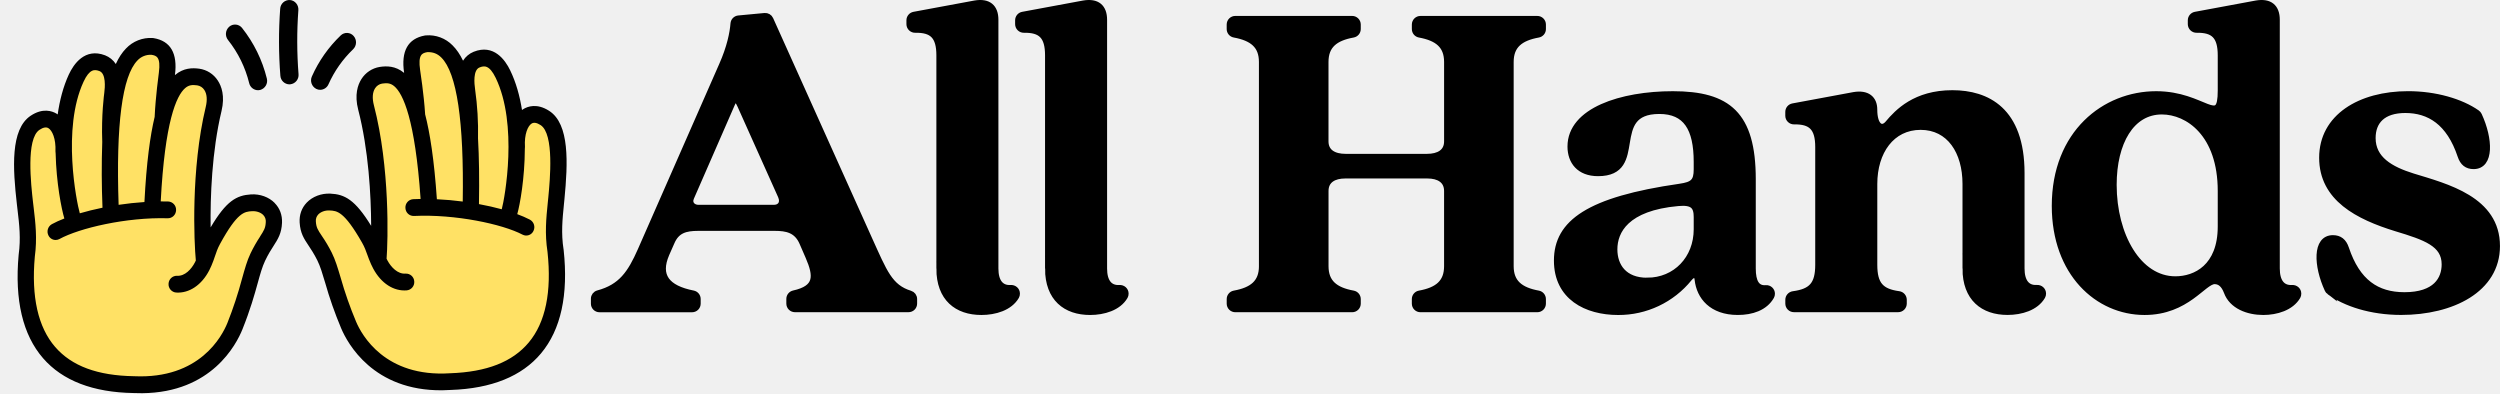
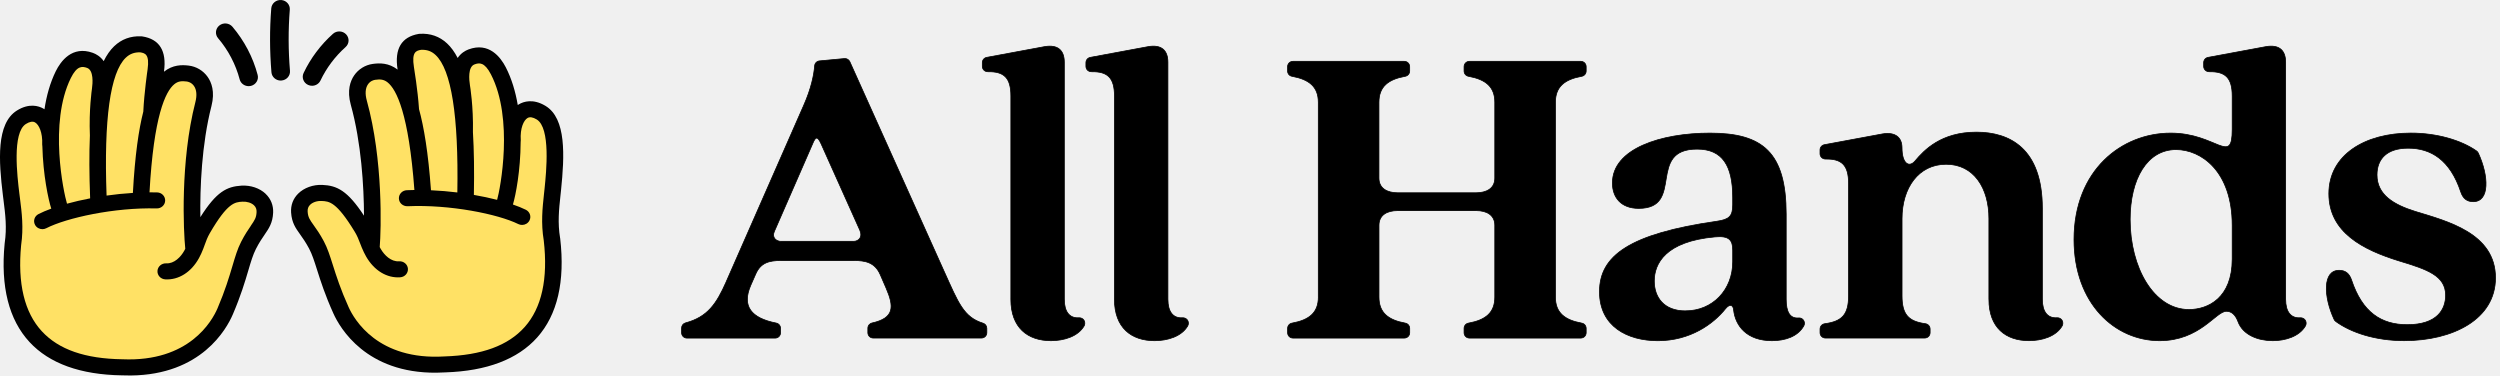
- <svg xmlns="http://www.w3.org/2000/svg" viewBox="0 0 165 26">
-   <svg width="39" height="26" viewBox="0 0 40 28" fill="none" x="0">
-     <g clip-path="url(#a)">
-       <g clip-path="url(#b)">
-         <path d="M37.725 8.382c-1.254-.802-2.092.427-1.99 2.095l-.01.013c.004-1.742-.223-3.666-.975-5.223-.267-.55-.807-1.457-1.875-1.03-.468.187-.893.751-.674 2.207 0 0 .244 1.527.199 3.448v.027c-.305-5.296-1.455-6.912-3.1-6.808-.526.097-1.245.333-1.003 1.962 0 0 .263 1.699.349 3.051l.005.069h-.005c-.774-2.92-1.815-2.96-2.57-2.846-.684.102-1.432.84-1.054 2.296 1.187 4.567.955 10.067.866 10.854-.242-.539-.317-.966-.653-1.556-1.352-2.373-1.995-2.548-2.784-2.584-.784-.036-1.63.467-1.575 1.423.058.957.526 1.115 1.192 2.449.519 1.037.667 2.397 1.712 4.869.866 2.046 3.129 4.29 7.25 4.024 3.34-.115 8.327-1.33 7.46-9.302-.216-1.386-.054-2.546.059-3.735.176-1.844.434-4.901-.822-5.705zm-20.852 6.031c-.789.052-1.427.238-2.737 2.636-.325.596-.391 1.025-.625 1.567-.103-.786-.432-6.28.673-10.868.351-1.461-.408-2.185-1.094-2.275-.756-.1-1.8-.04-2.521 2.91h-.009l.01-.086c.062-1.354.295-3.057.295-3.057.21-1.633-.51-1.855-1.038-1.943-1.641-.072-2.76 1.55-2.976 6.8h-.003c-.075-1.9.14-3.414.14-3.414.193-1.46-.243-2.015-.715-2.194-1.075-.407-1.6.51-1.855 1.067-.725 1.57-.918 3.498-.883 5.24l-.01-.013c.07-1.67-.788-2.882-2.029-2.057-1.24.827-.928 3.879-.719 5.72.136 1.187.317 2.343.125 3.732-.724 7.988 4.284 9.106 7.625 9.159 4.125.189 6.348-2.101 7.177-4.164 1-2.49 1.126-3.853 1.626-4.9.64-1.345 1.108-1.513 1.148-2.47.04-.956-.816-1.442-1.6-1.392z" fill="#FFE165" />
-         <path d="M18.525 14.426c-.419-.424-1.047-.649-1.687-.609-1.024.067-1.75.454-2.867 2.345-.03-2.163.087-5.411.773-8.268.258-1.074-.001-1.774-.266-2.173a1.88 1.88 0 0 0-1.317-.839c-.483-.063-1.113-.067-1.728.456l.002-.016c.198-1.535-.314-2.414-1.521-2.613l-.066-.007a2.39 2.39 0 0 0-1.896.748q-.412.423-.721 1.1a1.6 1.6 0 0 0-.765-.62C5.03 3.386 4.235 4.555 3.89 5.3c-.4.868-.65 1.841-.79 2.834l-.086-.058c-.317-.19-.978-.42-1.835.151-1.453.97-1.268 3.754-.979 6.29l.047.404c.124 1.04.24 2.021.08 3.176l-.003.029c-.29 3.205.293 5.67 1.735 7.333 1.387 1.6 3.559 2.432 6.438 2.477q.317.015.617.011c4.92-.047 6.684-3.46 7.118-4.541.56-1.398.852-2.441 1.084-3.28.179-.649.322-1.16.524-1.586.23-.482.432-.796.61-1.073.303-.472.564-.88.595-1.636.023-.548-.158-1.034-.526-1.405zM8.769 4.296a1.27 1.27 0 0 1 1-.401c.35.06.667.148.523 1.264-.01.07-.237 1.748-.298 3.113V8.3c-.319 1.333-.585 3.254-.728 6.06a22 22 0 0 0-1.835.198c-.193-5.694.255-9.147 1.337-10.26zm-3.834 1.52c.434-.938.798-.89 1.136-.763.468.178.395 1.146.341 1.548-.008.064-.217 1.572-.144 3.49a62 62 0 0 0 .017 4.672c-.573.117-1.116.252-1.613.398-.235-.818-1.275-6.013.263-9.344zm12.557 10.99a10 10 0 0 0-.685 1.206c-.25.521-.402 1.08-.6 1.784a28 28 0 0 1-1.04 3.15c-.38.944-1.975 4.01-6.635 3.794-2.597-.04-4.433-.72-5.612-2.08-1.216-1.402-1.702-3.56-1.446-6.412.177-1.304.047-2.408-.08-3.475l-.047-.398c-.14-1.23-.513-4.5.458-5.146.261-.175.475-.215.634-.12.27.16.542.743.503 1.647a.7.7 0 0 0 .012.143c.05 2.107.413 3.941.62 4.63-.34.13-.639.268-.89.405a.606.606 0 0 0-.238.807.57.57 0 0 0 .515.317.55.55 0 0 0 .265-.07c1.41-.773 4.752-1.559 7.698-1.474.32.005.584-.25.592-.58a.59.59 0 0 0-.56-.613q-.264-.006-.532-.005c.295-5.66 1.105-7.507 1.735-8.052.261-.226.51-.244.855-.198a.73.73 0 0 1 .51.33c.186.282.22.7.099 1.208-1.067 4.433-.826 9.646-.704 10.911q-.03.065-.063.131c-.25.485-.713.99-1.265.955a.59.59 0 0 0-.611.56.59.59 0 0 0 .542.633c.933.057 1.813-.535 2.353-1.585q.085-.167.15-.321l.01-.024c.101-.234.175-.448.239-.64.101-.3.188-.56.362-.88 1.237-2.266 1.739-2.299 2.27-2.333.312-.02.622.083.805.27a.64.64 0 0 1 .18.501c-.018.424-.131.6-.405 1.025zm21.564.92c-.18-1.151-.08-2.135.024-3.176q.022-.202.04-.404c.244-2.54.38-5.33-1.092-6.27-.867-.555-1.524-.312-1.838-.118q-.044.029-.087.06c-.158-.99-.423-1.956-.84-2.817-.356-.74-1.17-1.894-2.599-1.32a1.6 1.6 0 0 0-.752.633q-.323-.671-.742-1.086a2.38 2.38 0 0 0-1.908-.712l-.066.008c-1.204.221-1.7 1.11-1.474 2.644 0 0 0 .007.002.013-.623-.512-1.254-.496-1.735-.424a1.9 1.9 0 0 0-1.301.865c-.256.404-.505 1.108-.228 2.176.738 2.845.912 6.09.921 8.254-1.15-1.87-1.883-2.243-2.907-2.29-.638-.028-1.267.211-1.676.642-.36.378-.533.868-.5 1.414.045.755.314 1.158.625 1.623.183.274.39.584.63 1.061.21.422.361.93.553 1.575a28 28 0 0 0 1.143 3.258c.453 1.072 2.279 4.453 7.184 4.405q.299-.003.613-.024c2.895-.099 5.052-.974 6.41-2.6 1.412-1.689 1.952-4.166 1.605-7.365l-.003-.029zM32.769 6.353c-.061-.407-.153-1.372.314-1.558.334-.135.7-.187 1.15.74 1.597 3.303.65 8.518.43 9.339-.5-.137-1.046-.261-1.62-.367.03-1.775.01-3.328-.067-4.672a21.5 21.5 0 0 0-.207-3.482m-3.406-2.646c.406-.018.727.103 1.007.384 1.101 1.093 1.612 4.536 1.52 10.234a22 22 0 0 0-1.838-.164c-.192-2.805-.494-4.718-.837-6.046v-.027c-.085-1.365-.343-3.037-.353-3.102-.166-1.119.15-1.212.5-1.279zm8.552 14.195c.306 2.846-.141 5.014-1.331 6.438-1.155 1.382-2.979 2.099-5.592 2.19-4.634.302-6.289-2.732-6.684-3.669a27 27 0 0 1-1.097-3.13c-.21-.703-.373-1.256-.631-1.773a10 10 0 0 0-.705-1.192c-.281-.42-.398-.595-.424-1.018a.64.64 0 0 1 .17-.505c.182-.19.489-.3.802-.284.532.025 1.033.046 2.312 2.29.181.316.272.574.378.871.07.193.146.407.253.64l.008.02q.07.152.157.318c.56 1.04 1.45 1.616 2.381 1.54a.59.59 0 0 0 .532-.64.587.587 0 0 0-.62-.55c-.553.043-1.025-.452-1.283-.931l-.064-.13c.1-1.265.247-6.484-.899-10.895-.132-.506-.104-.924.077-1.21a.74.74 0 0 1 .503-.341c.343-.052.594-.038.859.182.64.535 1.484 2.365 1.878 8.018a13 13 0 0 0-.53.016.59.59 0 0 0-.55.623c.014.33.278.579.602.57 2.943-.14 6.301.58 7.723 1.327a.565.565 0 0 0 .777-.263.607.607 0 0 0-.255-.803 8 8 0 0 0-.897-.39c.195-.691.528-2.532.539-4.64q.013-.07.008-.142c-.055-.903.208-1.492.474-1.657q.237-.147.636.108c.982.628.669 3.903.55 5.137q-.018.2-.04.399c-.108 1.07-.22 2.174-.017 3.476M21.763 6.384a.6.6 0 0 1-.275-.061.68.68 0 0 1-.32-.89 9.2 9.2 0 0 1 2.05-2.916.633.633 0 0 1 .916.04.686.686 0 0 1-.038.947 7.9 7.9 0 0 0-1.75 2.49.65.65 0 0 1-.583.39m-2.185-.387a.657.657 0 0 1-.651-.616A31.5 31.5 0 0 1 18.915.62a.657.657 0 0 1 .695-.618c.357.029.623.35.597.719-.111 1.51-.106 3.04.012 4.55a.663.663 0 0 1-.594.722l-.047.002zm-2.233.416a.65.65 0 0 1-.634-.505 8 8 0 0 0-1.505-3.066.687.687 0 0 1 .087-.944.634.634 0 0 1 .913.09 9.4 9.4 0 0 1 1.76 3.589.674.674 0 0 1-.47.816.7.7 0 0 1-.154.022z" fill="#000" />
-       </g>
+ <svg xmlns="http://www.w3.org/2000/svg" width="1305" height="196" viewBox="0 0 1305 196" fill="none">
+   <g clip-path="url(#clip0_14027_2415)">
+     <g clip-path="url(#clip1_14027_2415)">
+       <path d="M282.419 58.785C273.03 53.163 266.757 61.779 267.526 73.478L267.448 73.566C267.474 61.349 265.779 47.857 260.145 36.941C258.15 33.075 254.107 26.72 246.113 29.715C242.605 31.029 239.423 34.983 241.066 45.191C241.066 45.191 242.892 55.904 242.552 69.372V69.561C240.27 32.418 231.663 21.086 219.352 21.819C215.414 22.501 210.028 24.156 211.841 35.577C211.841 35.577 213.81 47.49 214.449 56.978L214.488 57.458H214.449C208.659 36.979 200.86 36.701 195.213 37.497C190.088 38.217 184.493 43.397 187.323 53.605C196.204 85.632 194.47 124.202 193.805 129.723C191.992 125.946 191.431 122.952 188.914 118.808C178.794 102.169 173.982 100.944 168.074 100.691C162.206 100.438 155.868 103.963 156.285 110.672C156.716 117.38 160.224 118.492 165.205 127.841C169.092 135.118 170.2 144.656 178.025 161.99C184.506 176.342 201.447 192.084 232.302 190.214C257.302 189.405 294.639 180.89 288.144 124.973C286.527 115.258 287.74 107.122 288.588 98.783C289.905 85.846 291.835 64.407 282.432 58.772L282.419 58.785Z" fill="#FFE165" />
+       <path d="M126.317 101.083C120.409 101.449 115.636 102.75 105.829 119.566C103.391 123.748 102.895 126.754 101.148 130.557C100.378 125.049 97.913 86.516 106.181 54.338C108.816 44.092 103.13 39.013 97.992 38.381C92.332 37.687 84.52 38.103 79.121 58.785H79.056L79.134 58.191C79.591 48.691 81.338 36.752 81.338 36.752C82.916 25.293 77.517 23.739 73.566 23.12C61.281 22.614 52.908 33.998 51.291 70.812H51.265C50.704 57.484 52.308 46.871 52.308 46.871C53.756 36.625 50.496 32.734 46.962 31.483C38.915 28.628 34.99 35.059 33.073 38.962C27.648 49.979 26.2 63.497 26.461 75.714L26.383 75.626C26.917 63.914 20.488 55.412 11.203 61.198C1.917 66.997 4.252 88.398 5.817 101.31C6.834 109.636 8.19 117.747 6.756 127.487C1.331 183.505 38.824 191.351 63.837 191.717C94.718 193.044 111.359 176.986 117.566 162.521C125.052 145.061 125.991 135.497 129.734 128.157C134.533 118.719 138.028 117.544 138.328 110.836C138.628 104.127 132.225 100.716 126.356 101.07L126.317 101.083Z" fill="#FFE165" />
+       <path d="M138.679 101.171C135.549 98.202 130.842 96.623 126.056 96.901C118.387 97.368 112.949 100.084 104.59 113.35C104.368 98.177 105.242 75.398 110.38 55.361C112.31 47.831 110.367 42.917 108.385 40.125C106.076 36.865 102.49 34.718 98.526 34.237C94.913 33.795 90.192 33.77 85.589 37.434C85.589 37.383 85.602 37.32 85.602 37.32C87.088 26.556 83.254 20.391 74.217 19.001L73.721 18.951C68.153 18.71 63.38 20.479 59.532 24.194C57.472 26.177 55.685 28.742 54.133 31.913C52.399 29.449 50.169 28.198 48.408 27.567C37.65 23.739 31.703 31.938 29.12 37.168C26.121 43.258 24.256 50.08 23.213 57.041C22.991 56.902 22.782 56.763 22.561 56.637C20.187 55.31 15.245 53.693 8.828 57.698C-2.048 64.495 -0.665 84.027 1.499 101.815C1.617 102.763 1.734 103.698 1.851 104.645C2.777 111.935 3.651 118.82 2.451 126.919L2.425 127.121C0.247 149.596 4.616 166.892 15.414 178.553C25.795 189.771 42.057 195.608 63.614 195.924C65.192 195.987 66.731 196.013 68.231 196C105.059 195.671 118.27 171.73 121.517 164.15C125.716 154.346 127.894 147.032 129.629 141.144C130.972 136.596 132.041 133.008 133.554 130.026C135.276 126.641 136.788 124.442 138.119 122.497C140.388 119.187 142.344 116.331 142.579 111.025C142.748 107.185 141.392 103.774 138.64 101.171H138.679ZM65.649 30.131C67.722 28.135 70.109 27.251 73.135 27.314C75.756 27.731 78.129 28.35 77.047 36.183C76.969 36.676 75.273 48.438 74.817 58.014C74.817 58.077 74.817 58.14 74.817 58.204C72.43 67.553 70.435 81.02 69.366 100.704C64.736 100.981 60.119 101.462 55.633 102.093C54.186 62.158 57.537 37.939 65.636 30.131H65.649ZM36.945 40.782C40.193 34.212 42.918 34.541 45.448 35.438C48.956 36.688 48.408 43.473 48.004 46.29C47.939 46.745 46.374 57.319 46.922 70.774C46.517 80.212 46.57 91.089 47.052 103.534C42.762 104.355 38.693 105.302 34.976 106.326C33.215 100.59 25.43 64.154 36.945 40.794V40.782ZM130.946 117.86C129.537 119.907 127.79 122.459 125.821 126.325C123.956 129.976 122.808 133.892 121.335 138.832C119.652 144.505 117.553 151.567 113.549 160.929C110.706 167.549 98.76 189.051 63.875 187.535C44.431 187.257 30.686 182.482 21.857 172.943C12.754 163.114 9.115 147.979 11.032 127.98C12.363 118.833 11.385 111.088 10.433 103.609C10.315 102.674 10.198 101.752 10.08 100.817C9.037 92.188 6.246 69.258 13.51 64.723C15.466 63.497 17.07 63.219 18.257 63.876C20.279 65.001 22.313 69.094 22.026 75.436C22.013 75.777 22.052 76.106 22.117 76.434C22.483 91.216 25.208 104.077 26.76 108.903C24.217 109.825 21.974 110.785 20.096 111.745C17.983 112.832 17.188 115.359 18.309 117.405C19.092 118.833 20.605 119.642 22.17 119.629C22.835 119.629 23.513 119.465 24.152 119.136C34.702 113.716 59.728 108.208 81.781 108.802C84.18 108.84 86.15 107.046 86.215 104.734C86.28 102.422 84.402 100.501 82.016 100.438C80.698 100.4 79.368 100.4 78.038 100.4C80.242 60.705 86.306 47.755 91.027 43.928C92.983 42.348 94.848 42.222 97.43 42.538C98.147 42.626 99.947 43.031 101.238 44.85C102.634 46.833 102.894 49.764 101.982 53.327C94 84.419 95.8 120.981 96.713 129.85C96.556 130.153 96.413 130.456 96.243 130.772C94.379 134.17 90.91 137.708 86.775 137.468C84.415 137.354 82.341 139.098 82.198 141.397C82.055 143.709 83.867 145.692 86.254 145.831C93.244 146.236 99.83 142.079 103.872 134.714C104.303 133.93 104.668 133.185 104.994 132.465C105.02 132.414 105.046 132.351 105.072 132.301C105.829 130.658 106.376 129.155 106.859 127.803C107.615 125.706 108.267 123.886 109.571 121.638C118.831 105.744 122.587 105.517 126.564 105.277C128.898 105.138 131.22 105.858 132.589 107.172C133.567 108.094 133.998 109.244 133.932 110.684C133.802 113.653 132.954 114.891 130.907 117.873L130.946 117.86Z" fill="black" />
+       <path d="M292.383 124.316C291.04 116.243 291.783 109.345 292.566 102.043C292.67 101.095 292.774 100.16 292.866 99.213C294.691 81.399 295.709 61.83 284.689 55.235C278.194 51.344 273.278 53.049 270.93 54.414C270.709 54.54 270.5 54.692 270.278 54.831C269.091 47.895 267.109 41.11 263.992 35.071C261.319 29.892 255.229 21.793 244.535 25.811C242.787 26.468 240.597 27.756 238.901 30.258C237.284 27.112 235.445 24.585 233.346 22.64C229.433 19.001 224.621 17.308 219.066 17.649L218.57 17.7C209.559 19.254 205.842 25.482 207.537 36.246C207.537 36.246 207.537 36.297 207.55 36.335C202.882 32.747 198.161 32.86 194.561 33.366C190.61 33.922 187.063 36.133 184.82 39.43C182.902 42.26 181.038 47.2 183.111 54.692C188.641 74.64 189.945 97.406 190.01 112.579C181.403 99.466 175.912 96.85 168.244 96.522C163.471 96.32 158.763 98 155.699 101.02C152.999 103.673 151.708 107.109 151.956 110.937C152.295 116.231 154.303 119.061 156.638 122.32C158.007 124.24 159.559 126.413 161.345 129.761C162.923 132.718 164.058 136.28 165.493 140.803C167.344 146.653 169.653 153.93 174.048 163.658C177.438 171.175 191.105 194.888 227.829 194.547C229.316 194.535 230.855 194.484 232.42 194.383C254.094 193.688 270.239 187.548 280.411 176.152C290.975 164.302 295.017 146.931 292.422 124.493L292.396 124.291L292.383 124.316ZM245.317 44.559C244.861 41.704 244.17 34.932 247.665 33.631C250.169 32.684 252.907 32.317 256.272 38.824C268.231 61.981 261.149 98.556 259.493 104.317C255.75 103.357 251.668 102.485 247.365 101.74C247.6 89.295 247.443 78.405 246.869 68.98C247.156 55.525 245.396 44.976 245.317 44.559ZM219.822 26C222.861 25.874 225.26 26.72 227.36 28.691C235.602 36.36 239.423 60.503 238.732 100.464C234.232 99.908 229.616 99.516 224.973 99.314C223.539 79.643 221.283 66.226 218.714 56.915C218.714 56.852 218.714 56.789 218.714 56.726C218.074 47.149 216.144 35.425 216.066 34.97C214.827 27.125 217.188 26.468 219.809 26H219.822ZM283.841 125.554C286.136 145.516 282.785 160.714 273.878 170.707C265.231 180.397 251.577 185.426 232.015 186.057C197.326 188.18 184.937 166.905 181.977 160.335C177.777 151.037 175.547 144.025 173.761 138.378C172.196 133.45 170.97 129.572 169.04 125.946C167.005 122.118 165.206 119.604 163.758 117.582C161.658 114.639 160.785 113.413 160.589 110.444C160.498 109.004 160.915 107.842 161.867 106.907C163.223 105.568 165.519 104.797 167.866 104.911C171.844 105.088 175.599 105.239 185.172 120.968C186.528 123.192 187.206 124.998 188.002 127.083C188.523 128.435 189.097 129.938 189.893 131.568C189.919 131.618 189.932 131.669 189.958 131.707C190.31 132.427 190.688 133.16 191.131 133.943C195.318 141.233 201.982 145.276 208.959 144.745C211.332 144.568 213.119 142.547 212.936 140.247C212.754 137.948 210.68 136.242 208.294 136.394C204.16 136.697 200.625 133.223 198.695 129.862C198.513 129.547 198.369 129.256 198.213 128.953C198.956 120.084 200.065 83.484 191.484 52.544C190.492 48.994 190.701 46.063 192.057 44.054C193.322 42.209 195.109 41.767 195.826 41.666C198.395 41.3 200.273 41.401 202.256 42.942C207.055 46.694 213.367 59.53 216.314 99.175C214.984 99.188 213.654 99.225 212.349 99.289C209.963 99.39 208.124 101.348 208.228 103.66C208.333 105.972 210.315 107.715 212.741 107.652C234.767 106.667 259.911 111.72 270.552 116.963C271.191 117.279 271.869 117.418 272.547 117.418C274.112 117.406 275.612 116.572 276.368 115.119C277.451 113.06 276.603 110.533 274.464 109.484C272.573 108.549 270.304 107.64 267.748 106.755C269.209 101.904 271.7 88.992 271.778 74.211C271.843 73.882 271.869 73.554 271.843 73.213C271.426 66.883 273.395 62.752 275.39 61.59C276.564 60.907 278.168 61.16 280.15 62.348C287.506 66.757 285.158 89.725 284.271 98.379C284.18 99.314 284.076 100.236 283.971 101.171C283.163 108.676 282.328 116.42 283.841 125.554Z" fill="black" />
+       <path d="M162.923 44.774C162.232 44.774 161.527 44.648 160.862 44.344C158.424 43.258 157.354 40.466 158.476 38.103C162.101 30.435 167.409 23.36 173.812 17.649C175.781 15.893 178.859 16.007 180.672 17.927C182.485 19.835 182.367 22.817 180.385 24.573C174.921 29.449 170.395 35.488 167.292 42.032C166.483 43.738 164.749 44.761 162.923 44.774Z" fill="black" />
+       <path d="M146.57 42.058C144.053 42.083 141.901 40.213 141.692 37.737C140.766 26.657 140.727 15.426 141.601 4.346C141.809 1.756 144.144 -0.177 146.804 0.013C149.478 0.215 151.473 2.464 151.277 5.054C150.443 15.641 150.482 26.379 151.369 36.966C151.59 39.556 149.595 41.83 146.922 42.032C146.804 42.032 146.687 42.045 146.57 42.045V42.058Z" fill="black" />
+       <path d="M129.851 44.976C127.673 45.002 125.665 43.574 125.104 41.439C123.043 33.606 119.144 26.165 113.836 19.936C112.128 17.927 112.428 14.971 114.488 13.316C116.562 11.661 119.614 11.952 121.322 13.948C127.53 21.25 132.094 29.955 134.494 39.114C135.159 41.628 133.581 44.193 130.985 44.837C130.594 44.938 130.216 44.976 129.825 44.989L129.851 44.976Z" fill="black" />
    </g>
-     <defs />
-   </svg>
-   <svg width="126" height="21" viewBox="0 0 126 21" fill="none" x="39">
-     <g clip-path="url(#c)" fill="#000" stroke="#000" stroke-width=".394" stroke-miterlimit="10">
-       <path d="M3.282 16.52 8.65 4.3c.521-1.17.711-2.124.759-2.743a.37.37 0 0 1 .336-.34l1.726-.162a.37.37 0 0 1 .374.218L18.37 15.78c.989 2.18 1.347 3.183 2.701 3.6a.37.37 0 0 1 .262.354v.302a.37.37 0 0 1-.371.372h-7.496a.37.37 0 0 1-.371-.372v-.31c0-.174.123-.323.293-.361 1.555-.344 1.525-1.131.972-2.412l-.402-.925c-.37-.864-1.05-.987-1.82-.987h-5.06c-.833 0-1.419.153-1.758.957l-.34.771c-.613 1.433.02 2.256 1.77 2.602a.37.37 0 0 1 .298.363v.306a.37.37 0 0 1-.372.372H.568a.37.37 0 0 1-.372-.372v-.324a.37.37 0 0 1 .274-.357c1.525-.408 2.14-1.317 2.811-2.836zm3.796-2.808h5.03c.34 0 .647-.278.431-.772L9.856 6.956c-.246-.526-.37-.526-.586 0l-2.654 6.078c-.185.432.154.68.464.68zm15.92 4.012V3.654c0-1.28-.478-1.706-1.59-1.688a.374.374 0 0 1-.387-.372V1.34c0-.18.128-.332.304-.366l4.017-.745c.895-.154 1.356.247 1.356 1.079v16.415c0 .877.366 1.323 1.01 1.283.22-.014.41.148.41.37v.01a.36.36 0 0 1-.047.181c-.43.74-1.407 1.025-2.298 1.025-1.604 0-2.777-.895-2.777-2.87zm7.172 0V3.654c0-1.28-.477-1.706-1.59-1.688a.374.374 0 0 1-.385-.372V1.34c0-.18.127-.332.303-.366l4.017-.745c.895-.154 1.356.247 1.356 1.079v16.415c0 .877.366 1.323 1.01 1.283.22-.014.41.148.41.37v.01a.36.36 0 0 1-.047.181c-.43.74-1.407 1.025-2.298 1.025-1.604 0-2.777-.895-2.777-2.87zm14.116-.156V4.087c0-1.084-.633-1.587-1.824-1.805a.37.37 0 0 1-.304-.364v-.3a.37.37 0 0 1 .372-.37h7.71a.37.37 0 0 1 .373.37v.3a.37.37 0 0 1-.304.364c-1.193.216-1.825.72-1.825 1.805v5.245c0 .71.556 1.019 1.327 1.019h5.37c.77 0 1.326-.308 1.326-1.02V4.088c0-1.084-.633-1.587-1.824-1.805a.37.37 0 0 1-.304-.364v-.3a.37.37 0 0 1 .372-.37h7.71a.37.37 0 0 1 .373.37v.3a.37.37 0 0 1-.304.364c-1.191.216-1.825.72-1.825 1.805V17.57c0 1.083.634 1.587 1.825 1.805a.37.37 0 0 1 .303.363v.3a.37.37 0 0 1-.371.372H54.75a.37.37 0 0 1-.372-.372v-.3a.37.37 0 0 1 .304-.363c1.193-.216 1.824-.72 1.824-1.805v-4.967c0-.71-.555-1.02-1.295-1.02h-5.43c-.742 0-1.295.308-1.295 1.02v4.967c0 1.083.633 1.587 1.824 1.805a.37.37 0 0 1 .304.363v.3a.37.37 0 0 1-.372.372h-7.711a.37.37 0 0 1-.372-.372v-.3a.37.37 0 0 1 .304-.363c1.19-.216 1.824-.72 1.824-1.805zm19.47-.37c0-2.5 2.098-4.01 8.115-4.875.863-.124 1.11-.34 1.11-1.141v-.494c0-2.222-.709-3.363-2.467-3.363-3.517 0-.834 4.105-4.043 4.105-1.234 0-1.82-.772-1.82-1.759 0-2.376 3.363-3.455 6.758-3.455 3.64 0 5.275 1.327 5.275 5.615v5.893c0 .88.26 1.347.87 1.293a.37.37 0 0 1 .395.37.36.36 0 0 1-.046.18c-.42.739-1.285 1.024-2.206 1.024-1.728 0-2.53-1.019-2.654-2.128-.03-.37-.277-.431-.555-.092a6 6 0 0 1-4.69 2.222c-2.098 0-4.042-.987-4.042-3.393zm5.954 1.327c1.883 0 3.272-1.45 3.272-3.395v-.801c0-.71-.246-1.02-1.235-.925-3.425.307-4.197 1.85-4.197 3.055 0 1.111.648 2.068 2.16 2.068zm21.012-.801v-5.585c0-2.128-1.05-3.765-2.961-3.765-1.913 0-3.056 1.635-3.056 3.765v5.337c0 1.307.444 1.777 1.62 1.938a.374.374 0 0 1 .325.368v.254a.37.37 0 0 1-.372.371H79.4a.37.37 0 0 1-.372-.371v-.252c0-.186.14-.342.324-.368 1.205-.162 1.65-.631 1.65-1.94V9.701c0-1.28-.477-1.706-1.59-1.688a.374.374 0 0 1-.386-.372v-.256c0-.18.128-.331.304-.365l4.017-.746c.895-.154 1.356.248 1.356.957 0 1.111.494 1.39.895.926.648-.772 1.82-2.007 4.259-2.007 2.284 0 4.566 1.111 4.566 5.276v6.294c0 .877.365 1.323 1.009 1.283.22-.014.41.148.41.37v.01a.36.36 0 0 1-.047.181c-.43.74-1.406 1.025-2.298 1.025-1.604 0-2.777-.895-2.777-2.87zm5.892-4.134c0-4.814 3.301-7.374 6.696-7.374 3.177 0 4.258 2.284 4.258-.248V3.655c0-1.281-.477-1.707-1.59-1.689a.374.374 0 0 1-.386-.372V1.34c0-.18.128-.332.304-.366l4.016-.745c.895-.154 1.357.247 1.357 1.079v16.415c0 .877.366 1.323 1.009 1.283.22-.014.41.148.41.37v.01a.36.36 0 0 1-.046.181c-.43.74-1.405 1.025-2.268 1.025-1.019 0-2.068-.401-2.406-1.327-.186-.493-.464-.709-.801-.709-.742 0-1.821 2.036-4.628 2.036-3.085 0-5.925-2.562-5.925-7.004zm7.961 4.843c1.327 0 2.993-.801 2.993-3.487v-2.344c0-3.764-2.16-5.245-3.888-5.245-2.006 0-3.177 2.036-3.177 4.844 0 3.333 1.634 6.232 4.072 6.232Zm10.168.83a.4.4 0 0 1-.12-.146c-.734-1.585-.802-3.4.349-3.4.432 0 .71.217.864.68.741 2.222 2.036 3.085 3.856 3.085 2.068 0 2.654-1.049 2.654-2.036 0-1.357-1.265-1.79-3.209-2.376-2.5-.771-4.876-1.974-4.876-4.66s2.5-4.196 5.677-4.196c1.804 0 3.491.498 4.546 1.237q.082.058.126.15c.731 1.583.797 3.363-.352 3.363-.432 0-.709-.216-.863-.68-.742-2.221-2.068-3.023-3.641-3.023-1.481 0-2.16.742-2.16 1.85 0 1.39 1.173 2.069 2.654 2.53 2.222.68 5.553 1.513 5.553 4.598 0 2.87-2.962 4.35-6.325 4.35-1.986 0-3.68-.557-4.735-1.33z" />
-     </g>
-     <defs>
-       <clipPath id="c">
-         <path fill="#fff" d="M0 0h126v20.789H0z" />
-       </clipPath>
-     </defs>
-   </svg>
+   </g>
+   <path d="M379.045 147.144L419.52 55.032C423.451 46.205 424.882 39.02 425.244 34.35C425.349 32.994 426.419 31.91 427.775 31.789L440.789 30.569C441.979 30.464 443.109 31.111 443.606 32.211L492.788 141.571C500.244 158.005 502.94 165.566 513.153 168.715C514.313 169.076 515.127 170.161 515.127 171.381V173.655C515.127 175.207 513.876 176.457 512.325 176.457H455.822C454.271 176.457 453.021 175.207 453.021 173.655V171.321C453.021 170.01 453.955 168.88 455.235 168.594C466.954 166.003 466.728 160.068 462.556 150.413L459.528 143.438C456.741 136.931 451.62 135.997 445.805 135.997H407.665C401.384 135.997 396.97 137.157 394.409 143.212L391.849 149.027C387.224 159.827 391.999 166.033 405.195 168.639C406.505 168.895 407.439 170.055 407.439 171.381V173.685C407.439 175.237 406.189 176.487 404.637 176.487H358.589C357.037 176.487 355.787 175.237 355.787 173.685V171.245C355.787 169.98 356.631 168.88 357.851 168.549C369.344 165.476 373.984 158.622 379.045 147.174V147.144ZM407.665 125.98H445.579C448.14 125.98 450.46 123.886 448.833 120.166L428.603 75.051C426.75 71.089 425.816 71.089 424.19 75.051L404.185 120.874C402.785 124.127 405.345 125.995 407.68 125.995L407.665 125.98Z" fill="black" stroke="black" stroke-width="0.394" stroke-miterlimit="10" />
+   <path d="M527.675 156.227V50.166C527.675 40.511 524.075 37.302 515.685 37.438C514.103 37.468 512.777 36.233 512.777 34.636V32.708C512.777 31.352 513.741 30.207 515.067 29.951L545.344 24.333C552.093 23.173 555.572 26.201 555.572 32.467V156.212C555.572 162.825 558.329 166.184 563.179 165.883C564.836 165.777 566.267 166.997 566.267 168.669V168.745C566.267 169.227 566.162 169.709 565.921 170.115C562.682 175.689 555.316 177.843 548.598 177.843C536.502 177.843 527.66 171.094 527.66 156.212L527.675 156.227Z" fill="black" stroke="black" stroke-width="0.394" stroke-miterlimit="10" />
+   <path d="M581.748 156.227V50.166C581.748 40.511 578.148 37.302 569.758 37.438C568.176 37.468 566.851 36.233 566.851 34.636V32.708C566.851 31.352 567.815 30.207 569.14 29.951L599.417 24.333C606.166 23.173 609.645 26.201 609.645 32.467V156.212C609.645 162.825 612.402 166.184 617.252 165.883C618.909 165.777 620.34 166.997 620.34 168.669V168.745C620.34 169.227 620.235 169.709 619.994 170.115C616.755 175.689 609.389 177.843 602.671 177.843C590.575 177.843 581.733 171.094 581.733 156.212L581.748 156.227Z" fill="black" stroke="black" stroke-width="0.394" stroke-miterlimit="10" />
+   <path d="M688.158 155.052V53.42C688.158 45.256 683.383 41.46 674.405 39.818C673.079 39.577 672.115 38.417 672.115 37.077V34.817C672.115 33.266 673.365 32.015 674.917 32.015H733.046C734.598 32.015 735.848 33.266 735.848 34.817V37.077C735.848 38.417 734.884 39.577 733.558 39.818C724.566 41.445 719.806 45.241 719.806 53.42V92.961C719.806 98.309 723.993 100.644 729.808 100.644H770.283C776.097 100.644 780.285 98.324 780.285 92.961V53.42C780.285 45.256 775.51 41.46 766.532 39.818C765.206 39.577 764.242 38.417 764.242 37.077V34.817C764.242 33.266 765.493 32.015 767.044 32.015H825.173C826.725 32.015 827.975 33.266 827.975 34.817V37.077C827.975 38.417 827.011 39.577 825.686 39.818C816.708 41.445 811.933 45.241 811.933 53.42V155.067C811.933 163.232 816.708 167.027 825.686 168.669C827.011 168.91 827.975 170.07 827.975 171.411V173.67C827.975 175.222 826.725 176.472 825.173 176.472H767.044C765.493 176.472 764.242 175.222 764.242 173.67V171.411C764.242 170.07 765.206 168.91 766.532 168.669C775.525 167.043 780.285 163.247 780.285 155.067V117.62C780.285 112.272 776.097 109.938 770.524 109.938H729.582C723.993 109.938 719.821 112.257 719.821 117.62V155.067C719.821 163.232 724.596 167.027 733.573 168.669C734.899 168.91 735.863 170.07 735.863 171.411V173.67C735.863 175.222 734.613 176.472 733.061 176.472H674.932C673.381 176.472 672.13 175.222 672.13 173.67V171.411C672.13 170.07 673.094 168.91 674.42 168.669C683.398 167.043 688.173 163.247 688.173 155.067L688.158 155.052Z" fill="black" stroke="black" stroke-width="0.394" stroke-miterlimit="10" />
+   <path d="M834.929 152.265C834.929 133.421 850.745 122.033 896.101 115.511C902.608 114.577 904.476 112.95 904.476 106.909V103.189C904.476 86.438 899.128 77.837 885.873 77.837C859.361 77.837 879.591 108.777 855.4 108.777C846.091 108.777 841.677 102.963 841.677 95.522C841.677 77.611 867.029 69.477 892.621 69.477C920.066 69.477 932.388 79.479 932.388 111.805V156.227C932.388 162.855 934.346 166.379 938.941 165.973C940.553 165.837 941.923 167.148 941.923 168.759C941.923 169.226 941.818 169.708 941.577 170.115C938.414 175.688 931.891 177.843 924.947 177.843C911.917 177.843 905.877 170.16 904.943 161.8C904.717 159.013 902.849 158.546 900.755 161.107C894.248 169.241 882.152 177.858 865.402 177.858C849.585 177.858 834.929 170.416 834.929 152.28V152.265ZM879.817 162.267C894.007 162.267 904.476 151.331 904.476 136.675V130.634C904.476 125.287 902.623 122.952 895.167 123.66C869.348 125.98 863.534 137.608 863.534 146.692C863.534 155.067 868.414 162.282 879.817 162.282V162.267Z" fill="black" stroke="black" stroke-width="0.394" stroke-miterlimit="10" />
+   <path d="M1038.21 156.227V114.125C1038.21 98.083 1030.3 85.746 1015.89 85.746C1001.47 85.746 992.856 98.068 992.856 114.125V154.359C992.856 164.211 996.2 167.751 1005.07 168.971C1006.46 169.167 1007.51 170.341 1007.51 171.742V173.655C1007.51 175.207 1006.26 176.457 1004.71 176.457H952.863C951.311 176.457 950.061 175.207 950.061 173.655V171.757C950.061 170.357 951.115 169.182 952.501 168.986C961.584 167.766 964.944 164.226 964.944 154.359V95.748C964.944 86.093 961.343 82.884 952.953 83.02C951.372 83.05 950.046 81.814 950.046 80.218V78.29C950.046 76.934 951.01 75.789 952.336 75.533L982.613 69.915C989.361 68.755 992.841 71.782 992.841 77.13C992.841 85.505 996.561 87.599 999.589 84.104C1004.47 78.29 1013.31 68.981 1031.69 68.981C1048.91 68.981 1066.11 77.356 1066.11 108.748V156.197C1066.11 162.81 1068.87 166.169 1073.72 165.868C1075.37 165.762 1076.8 166.982 1076.8 168.654V168.73C1076.8 169.212 1076.7 169.694 1076.46 170.1C1073.22 175.674 1065.85 177.828 1059.13 177.828C1047.04 177.828 1038.2 171.08 1038.2 156.197L1038.21 156.227Z" fill="black" stroke="black" stroke-width="0.394" stroke-miterlimit="10" />
+   <path d="M1082.63 125.061C1082.63 88.773 1107.52 69.478 1133.11 69.478C1157.06 69.478 1165.21 86.695 1165.21 67.61V50.166C1165.21 40.511 1161.61 37.302 1153.22 37.438C1151.64 37.468 1150.31 36.233 1150.31 34.636V32.708C1150.31 31.352 1151.27 30.207 1152.6 29.951L1182.88 24.333C1189.63 23.173 1193.1 26.201 1193.1 32.467V156.212C1193.1 162.825 1195.86 166.184 1200.71 165.883C1202.37 165.777 1203.8 166.997 1203.8 168.669V168.745C1203.8 169.227 1203.69 169.709 1203.45 170.115C1200.21 175.689 1192.86 177.843 1186.36 177.843C1178.67 177.843 1170.77 174.815 1168.22 167.841C1166.82 164.12 1164.73 162.493 1162.18 162.493C1156.59 162.493 1148.46 177.843 1127.29 177.843C1104.04 177.843 1082.63 158.532 1082.63 125.046V125.061ZM1142.64 161.574C1152.64 161.574 1165.21 155.534 1165.21 135.289V117.62C1165.21 89.24 1148.92 78.079 1135.89 78.079C1120.77 78.079 1111.94 93.428 1111.94 114.592C1111.94 139.718 1124.27 161.574 1142.64 161.574Z" fill="black" stroke="black" stroke-width="0.394" stroke-miterlimit="10" />
+   <path d="M1219.29 167.826C1218.9 167.539 1218.6 167.163 1218.39 166.726C1212.86 154.781 1212.35 141.103 1221.02 141.103C1224.28 141.103 1226.37 142.73 1227.53 146.225C1233.12 162.975 1242.88 169.483 1256.6 169.483C1272.19 169.483 1276.61 161.574 1276.61 154.133C1276.61 143.905 1267.07 140.636 1252.41 136.223C1233.57 130.408 1215.66 121.34 1215.66 101.095C1215.66 80.85 1234.5 69.462 1258.45 69.462C1272.06 69.462 1284.77 73.213 1292.72 78.787C1293.13 79.073 1293.46 79.464 1293.67 79.916C1299.19 91.846 1299.68 105.268 1291.02 105.268C1287.77 105.268 1285.67 103.641 1284.51 100.146C1278.93 83.396 1268.92 77.355 1257.07 77.355C1245.91 77.355 1240.79 82.944 1240.79 91.304C1240.79 101.773 1249.63 106.895 1260.79 110.374C1277.54 115.496 1302.65 121.777 1302.65 145.035C1302.65 166.666 1280.33 177.828 1254.98 177.828C1240 177.828 1227.23 173.625 1219.28 167.795L1219.29 167.826Z" fill="black" stroke="black" stroke-width="0.394" stroke-miterlimit="10" />
+   <defs>
+     <clipPath id="clip0_14027_2415">
+       <rect width="294" height="196" fill="white" />
+     </clipPath>
+     <clipPath id="clip1_14027_2415">
+       <rect width="294" height="196" fill="white" />
+     </clipPath>
+   </defs>
</svg>
